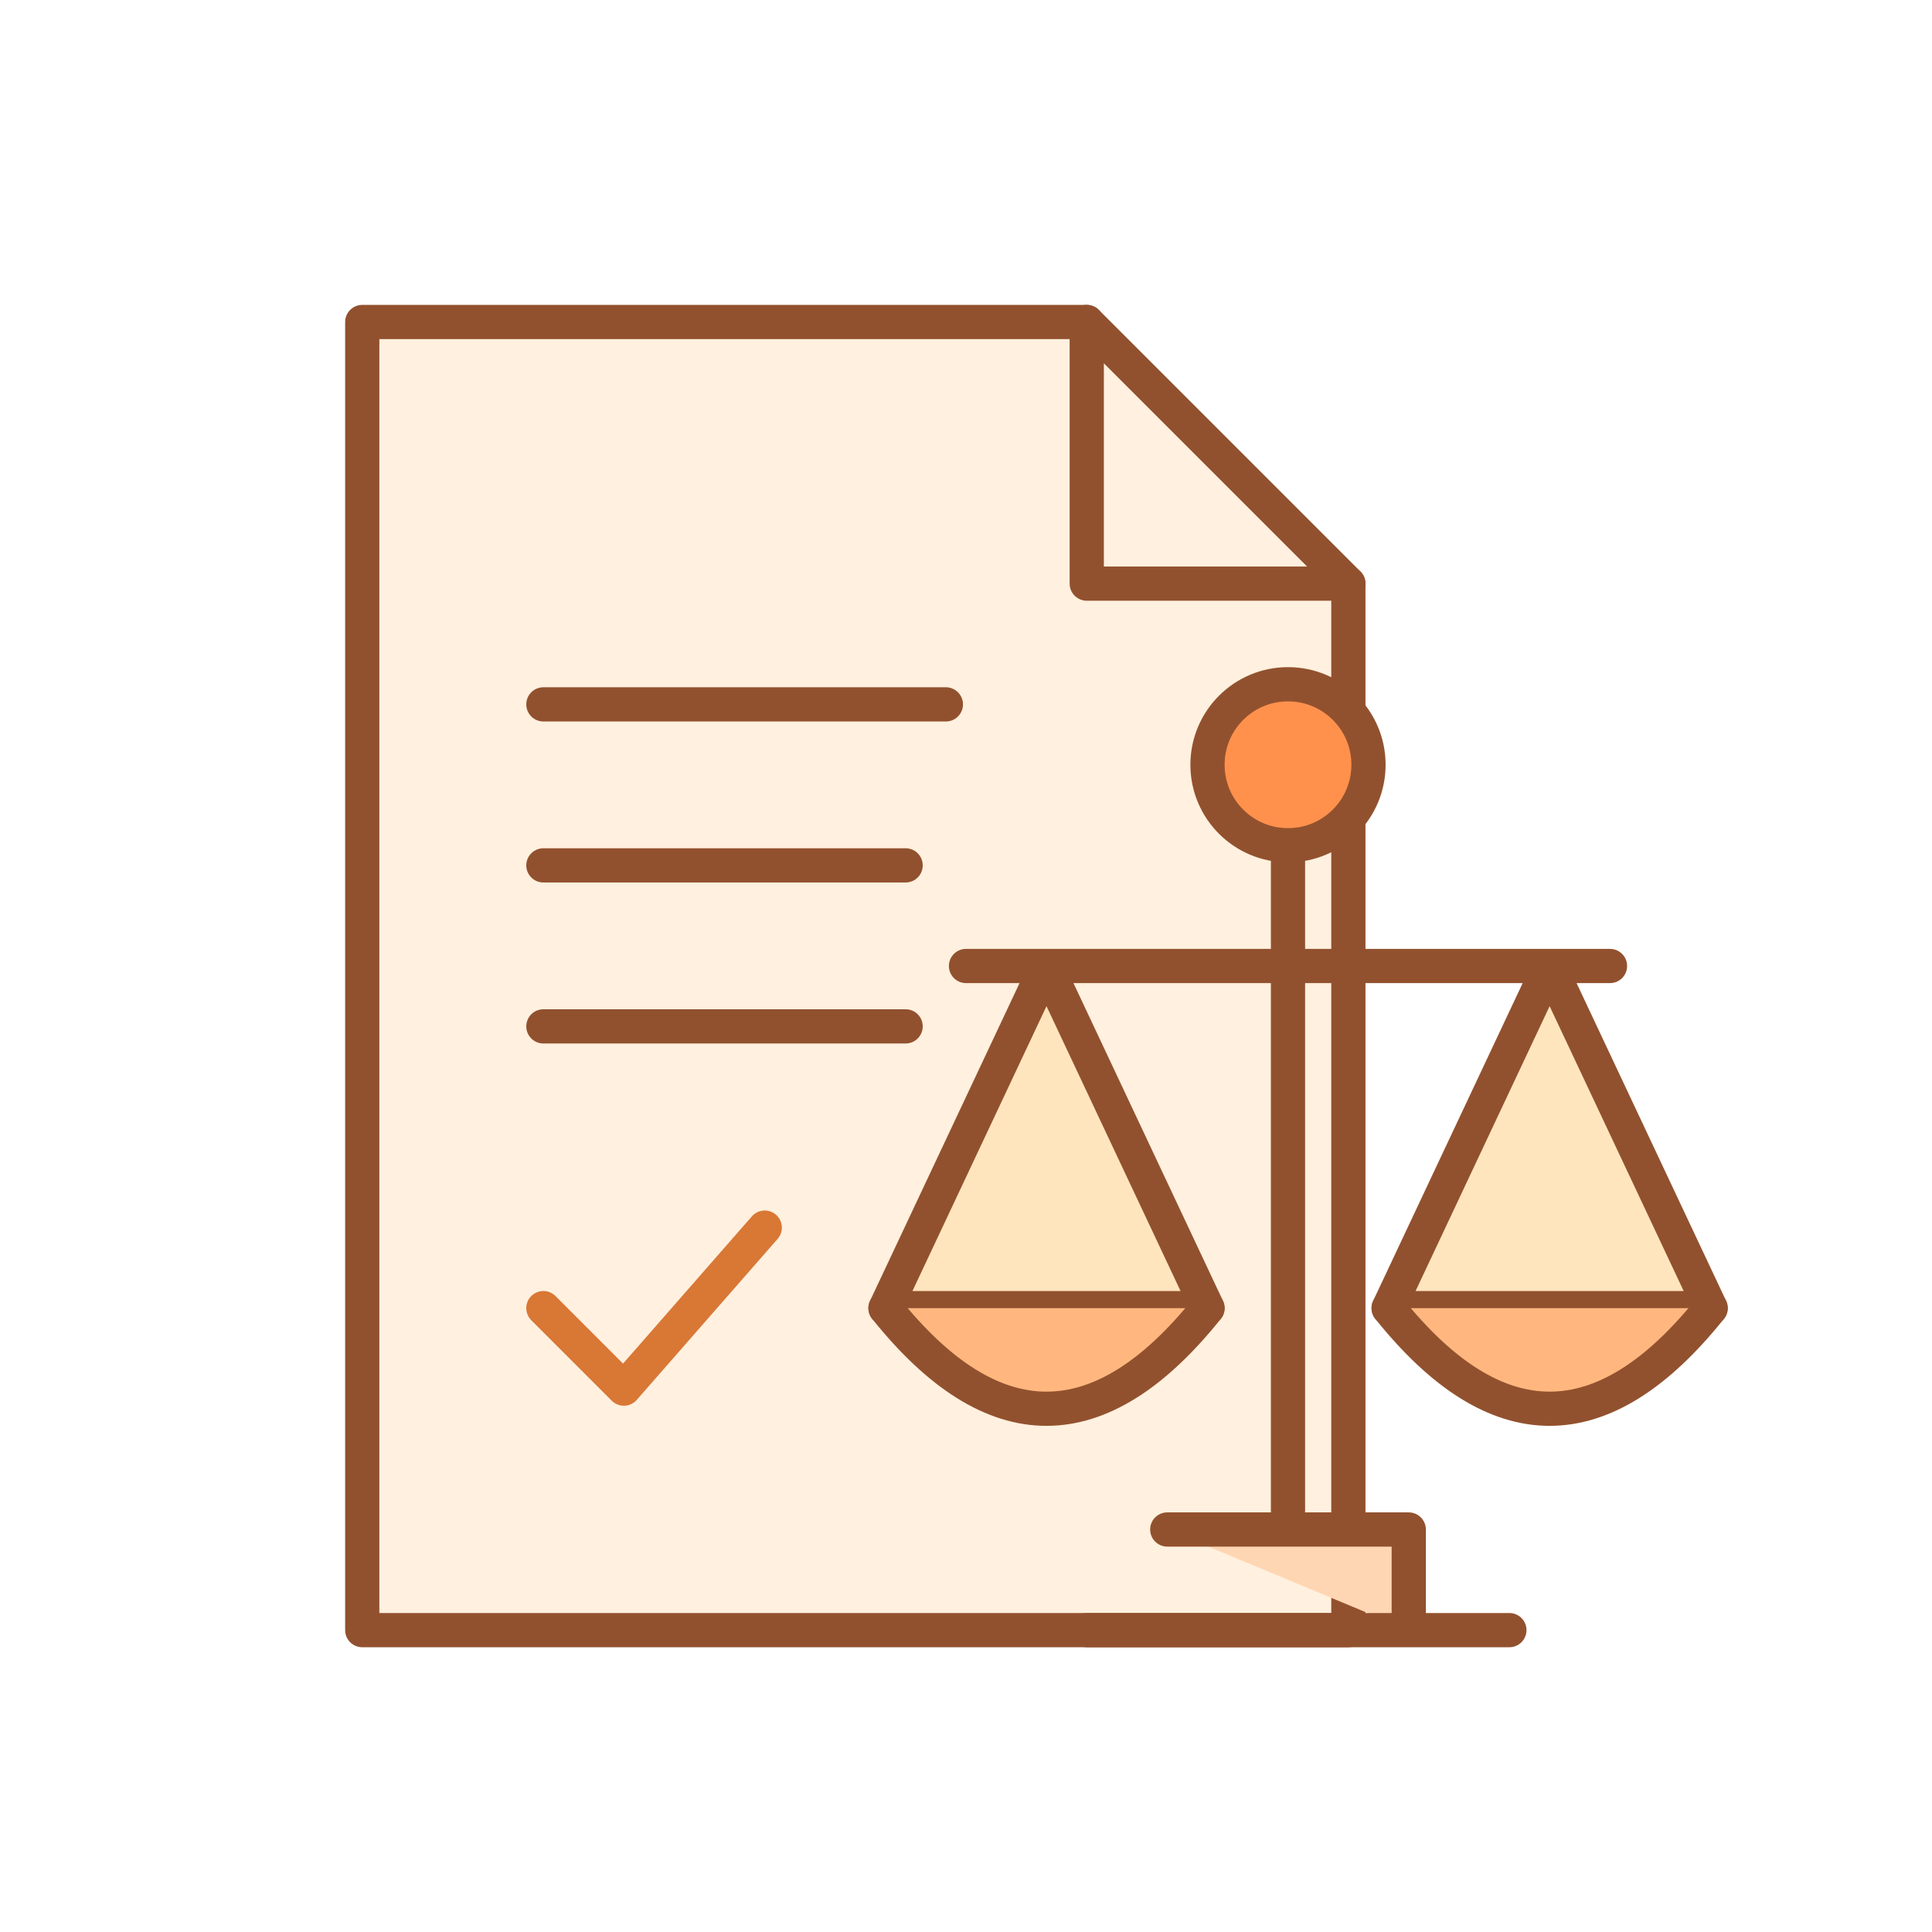
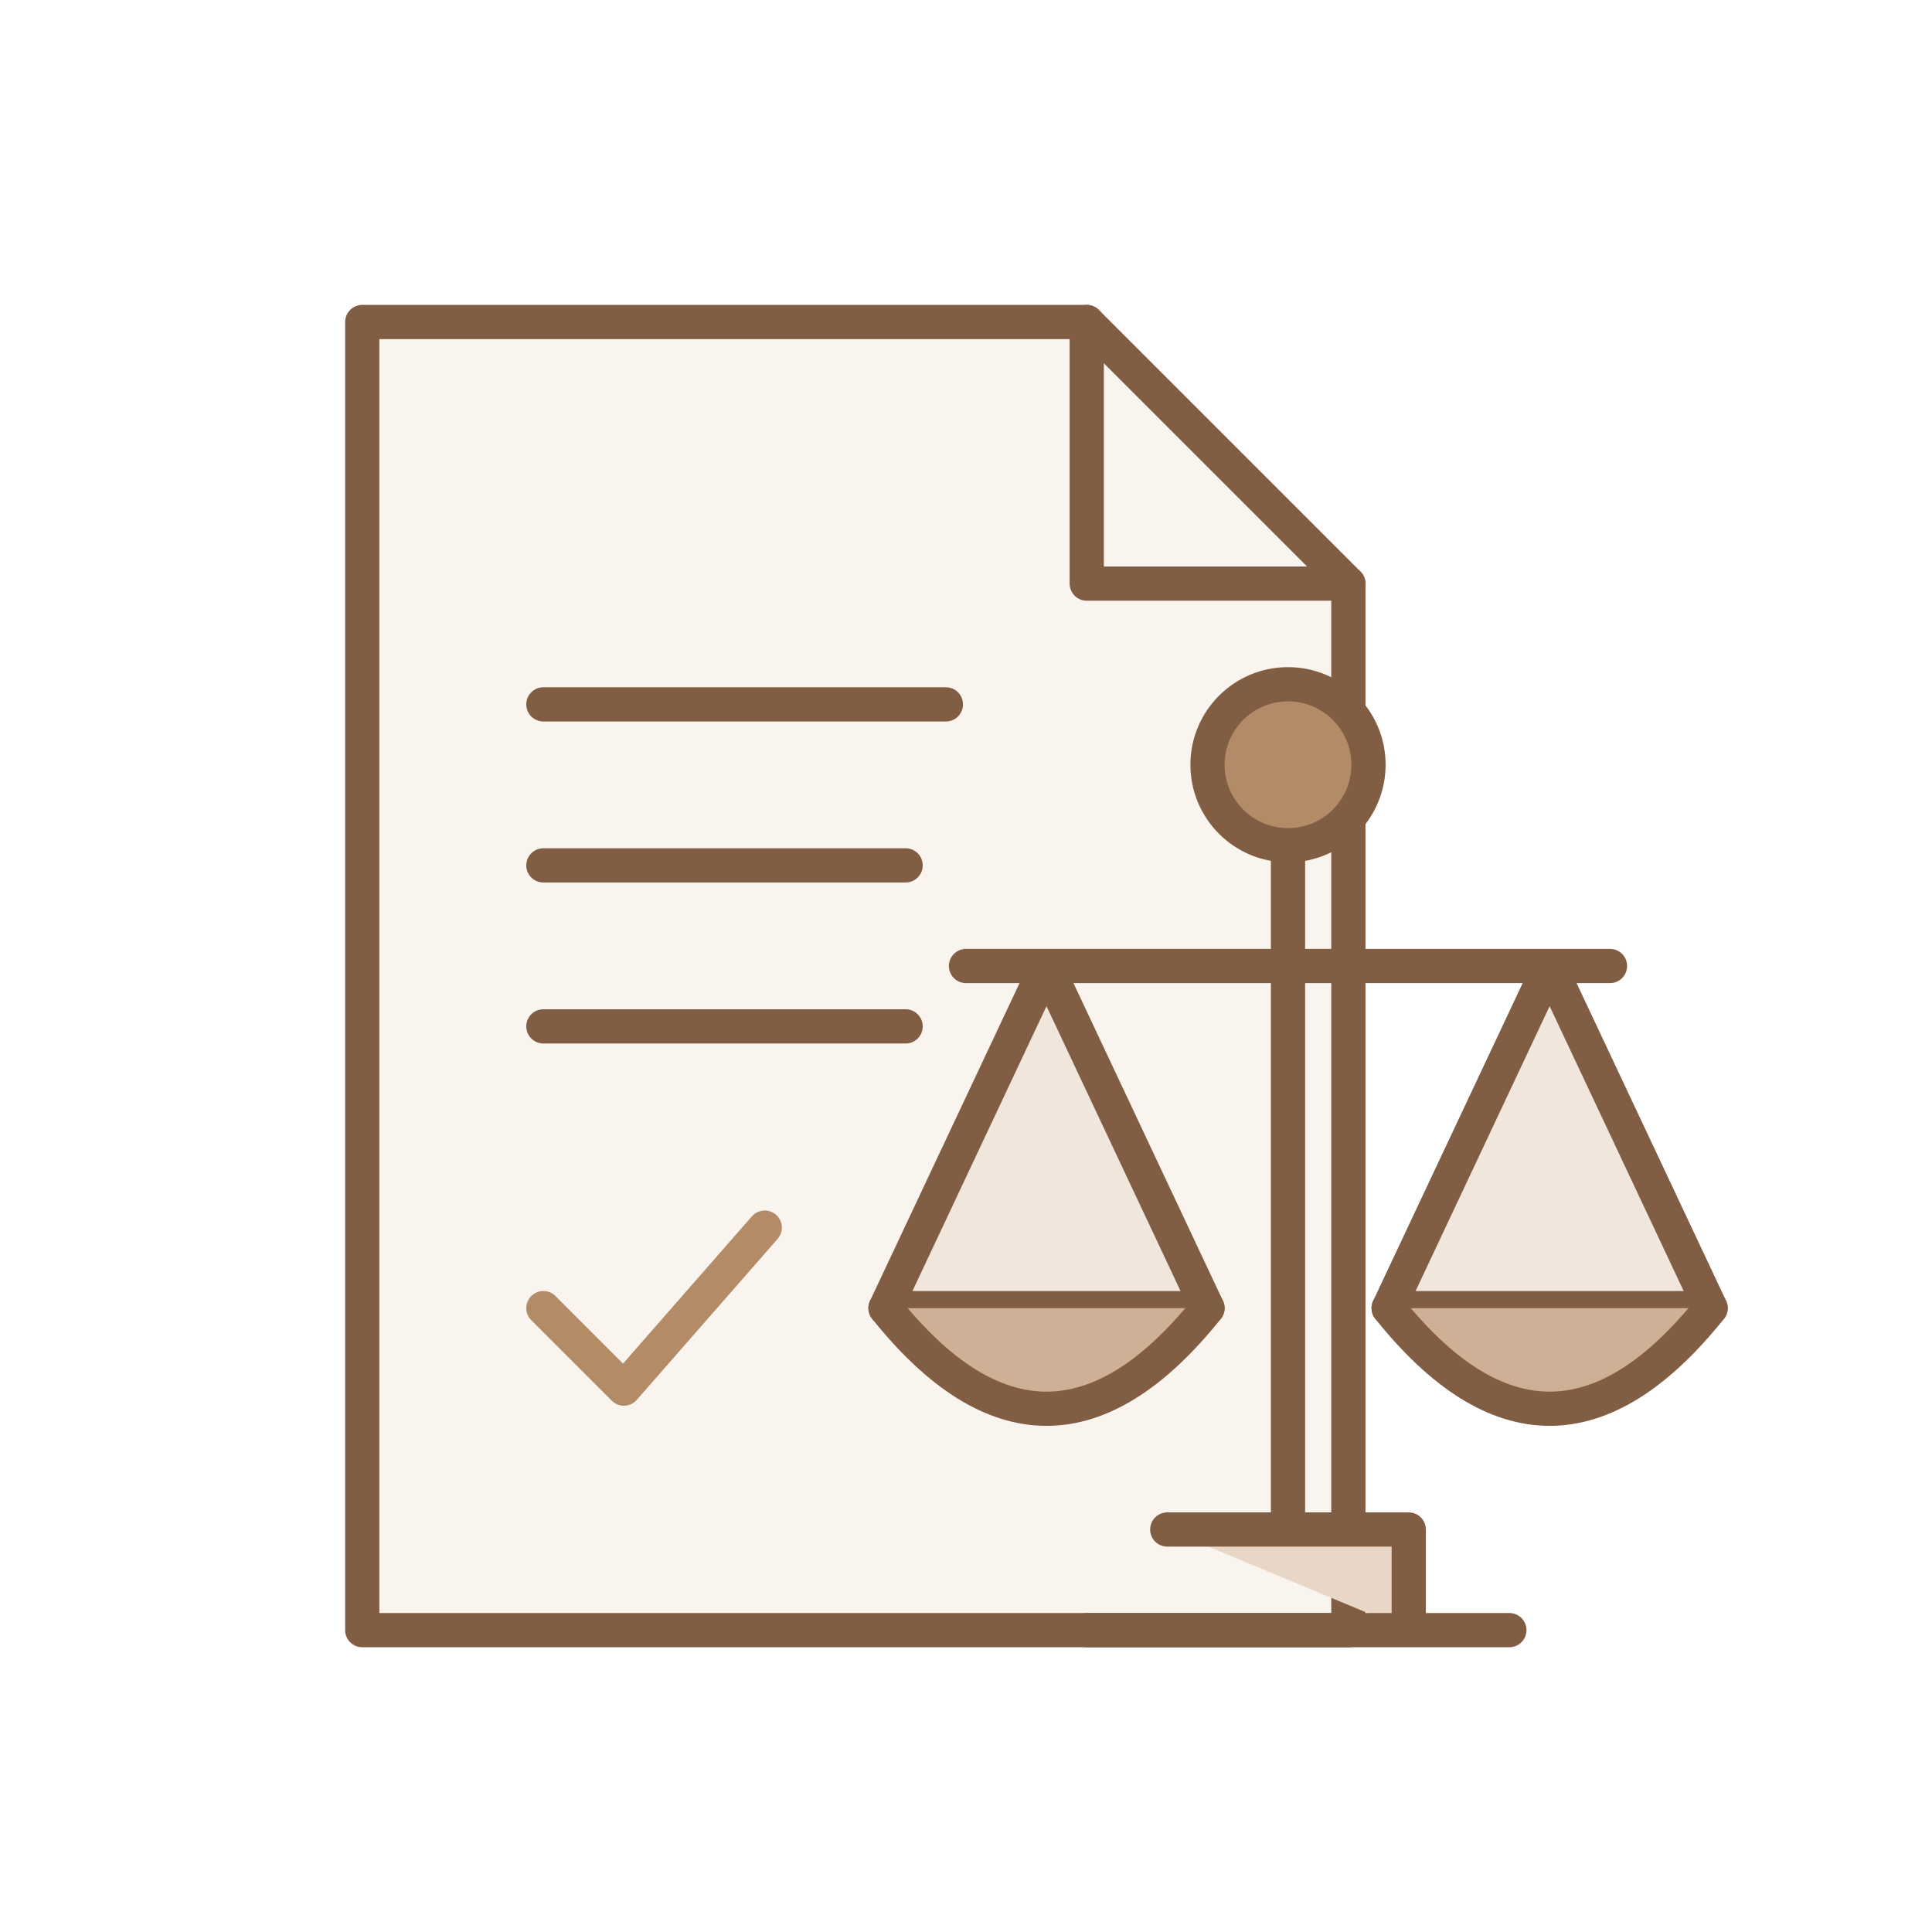
<svg xmlns="http://www.w3.org/2000/svg" width="96" height="96" viewBox="0 0 96 96">
-   <g stroke="#92512E" stroke-width="1.7" stroke-linecap="round" stroke-linejoin="round">
-     <path d="M18 16h36l13 13v52H18Z" fill="#FFF0DF" />
+   <g stroke="#815D43" stroke-width="1.7" stroke-linecap="round" stroke-linejoin="round">
+     <path d="M18 16h36l13 13v52H18Z" fill="#FAF4EE" />
    <path d="M54 16v13h13M27 35h20M27 43h18M27 51h18" fill="none" />
-     <path d="M64 39v37M48 48h32M52 48l-8 17h16ZM77 48l-8 17h16Z" fill="#FFE5BE" />
-     <path d="M44 65q8 10 16 0M69 65q8 10 16 0" fill="#FFB77F" />
-     <path d="M54 81h21M58 76h12v5" fill="#FFD6B3" />
-     <circle cx="64" cy="38" r="4" fill="#FF914D" />
-     <path d="m27 65 4 4 7-8" fill="none" stroke="#D97735" />
+     <path d="M64 39v37M48 48h32M52 48l-8 17h16ZM77 48l-8 17h16Z" fill="#F1E6DC" />
+     <path d="M44 65q8 10 16 0M69 65q8 10 16 0" fill="#CDB095" />
+     <path d="M54 81h21M58 76h12v5" fill="#E8D6C6" />
+     <circle cx="64" cy="38" r="4" fill="#B38B67" />
+     <path d="m27 65 4 4 7-8" fill="none" stroke="#B38B67" />
  </g>
</svg>
